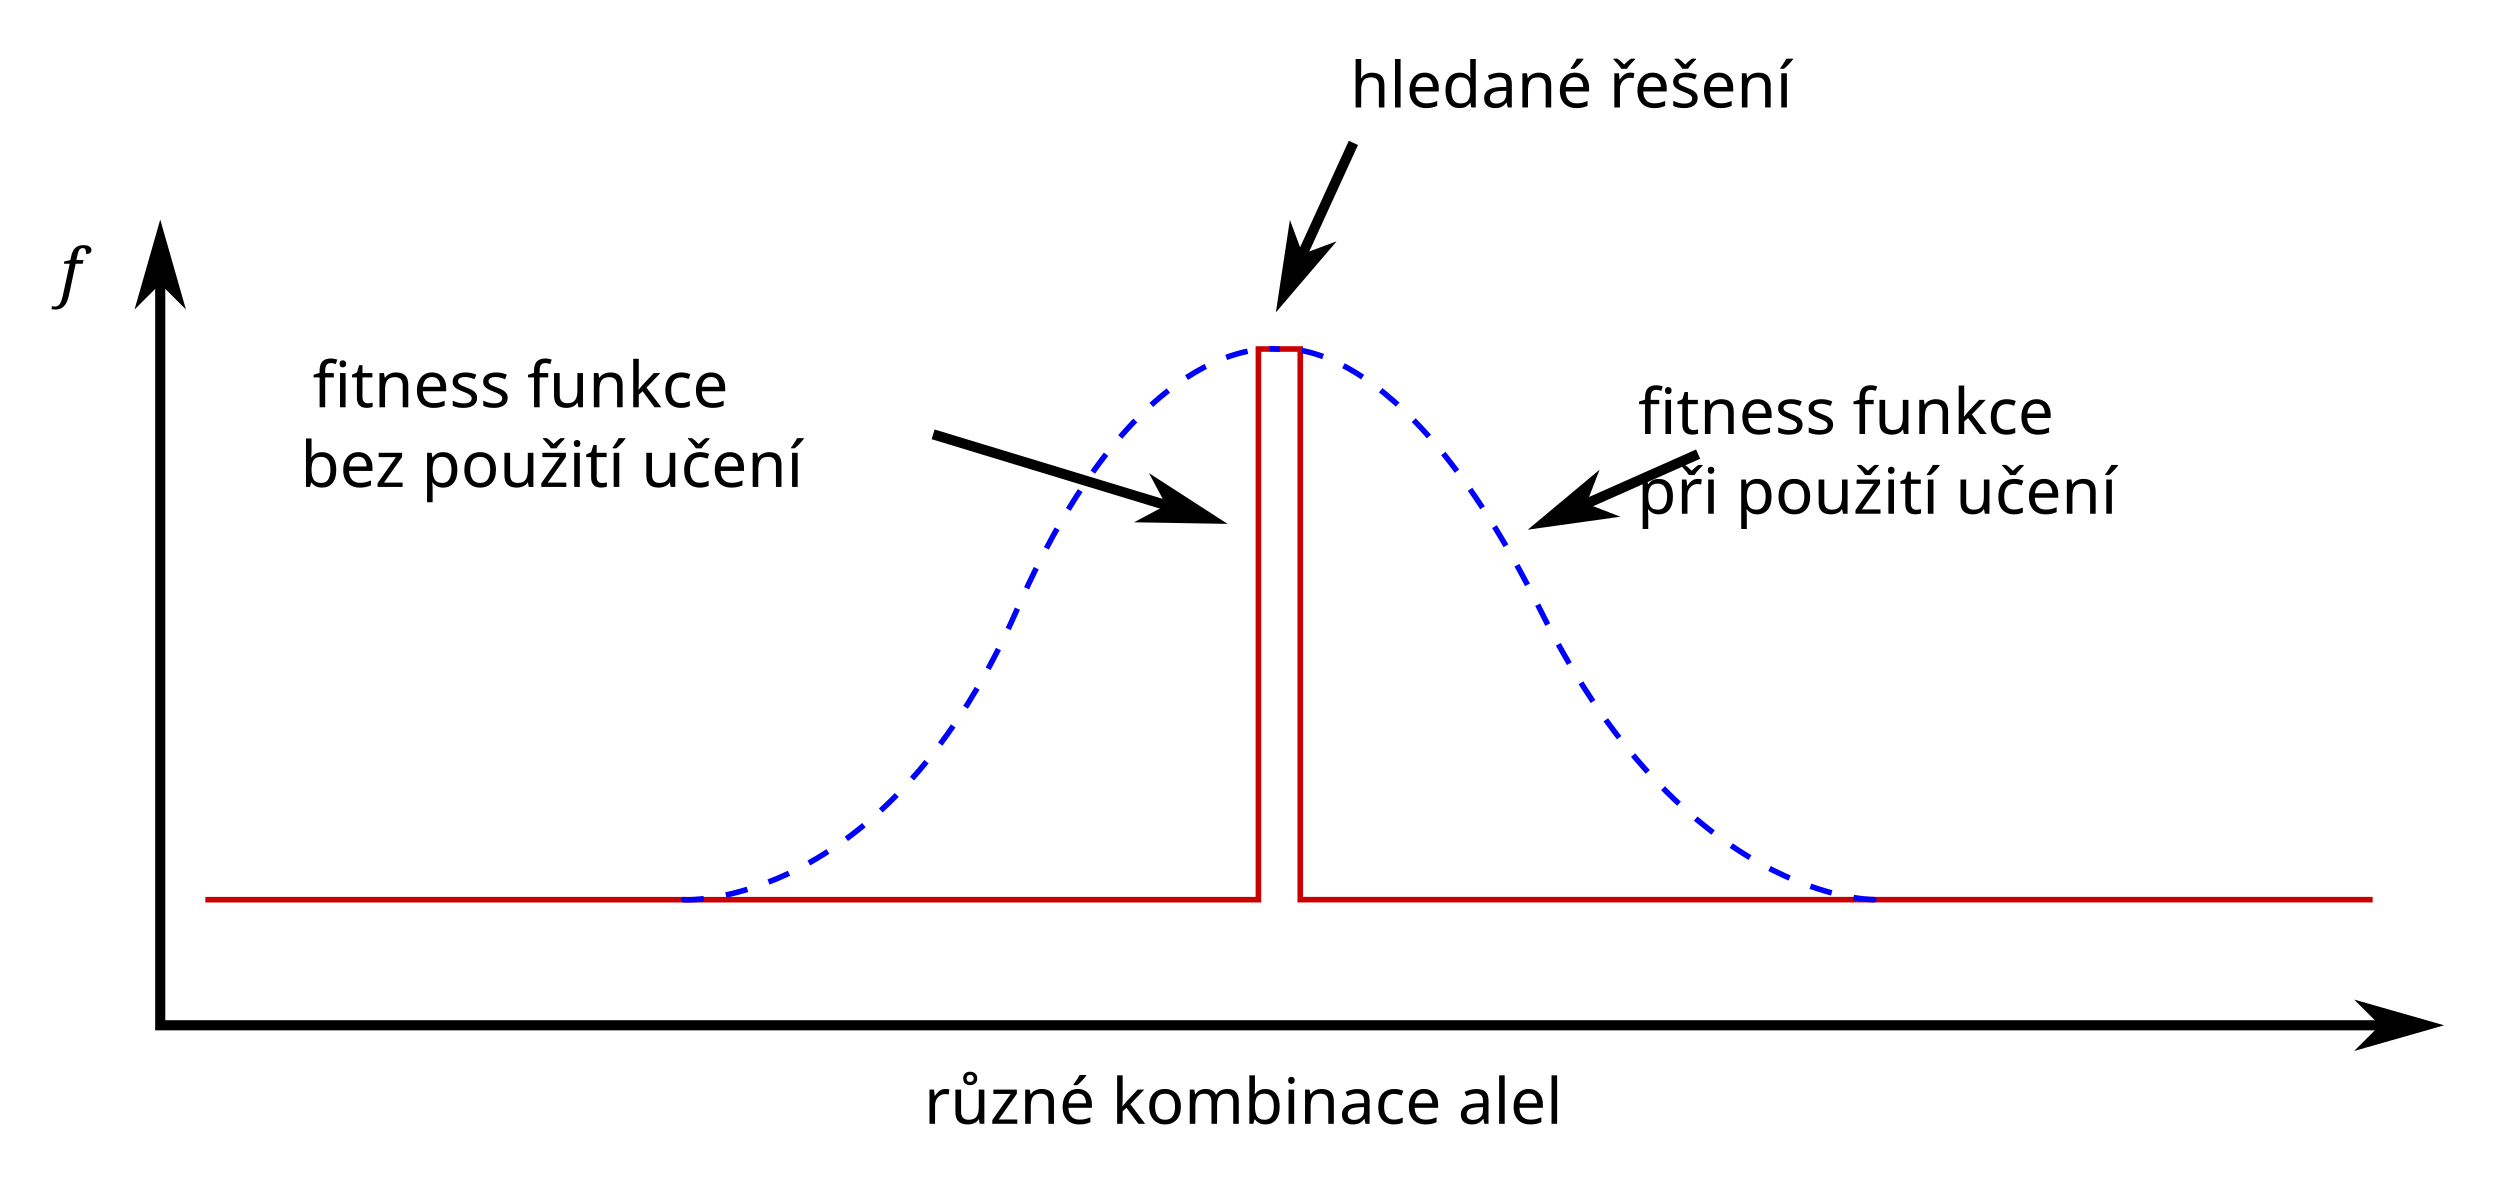
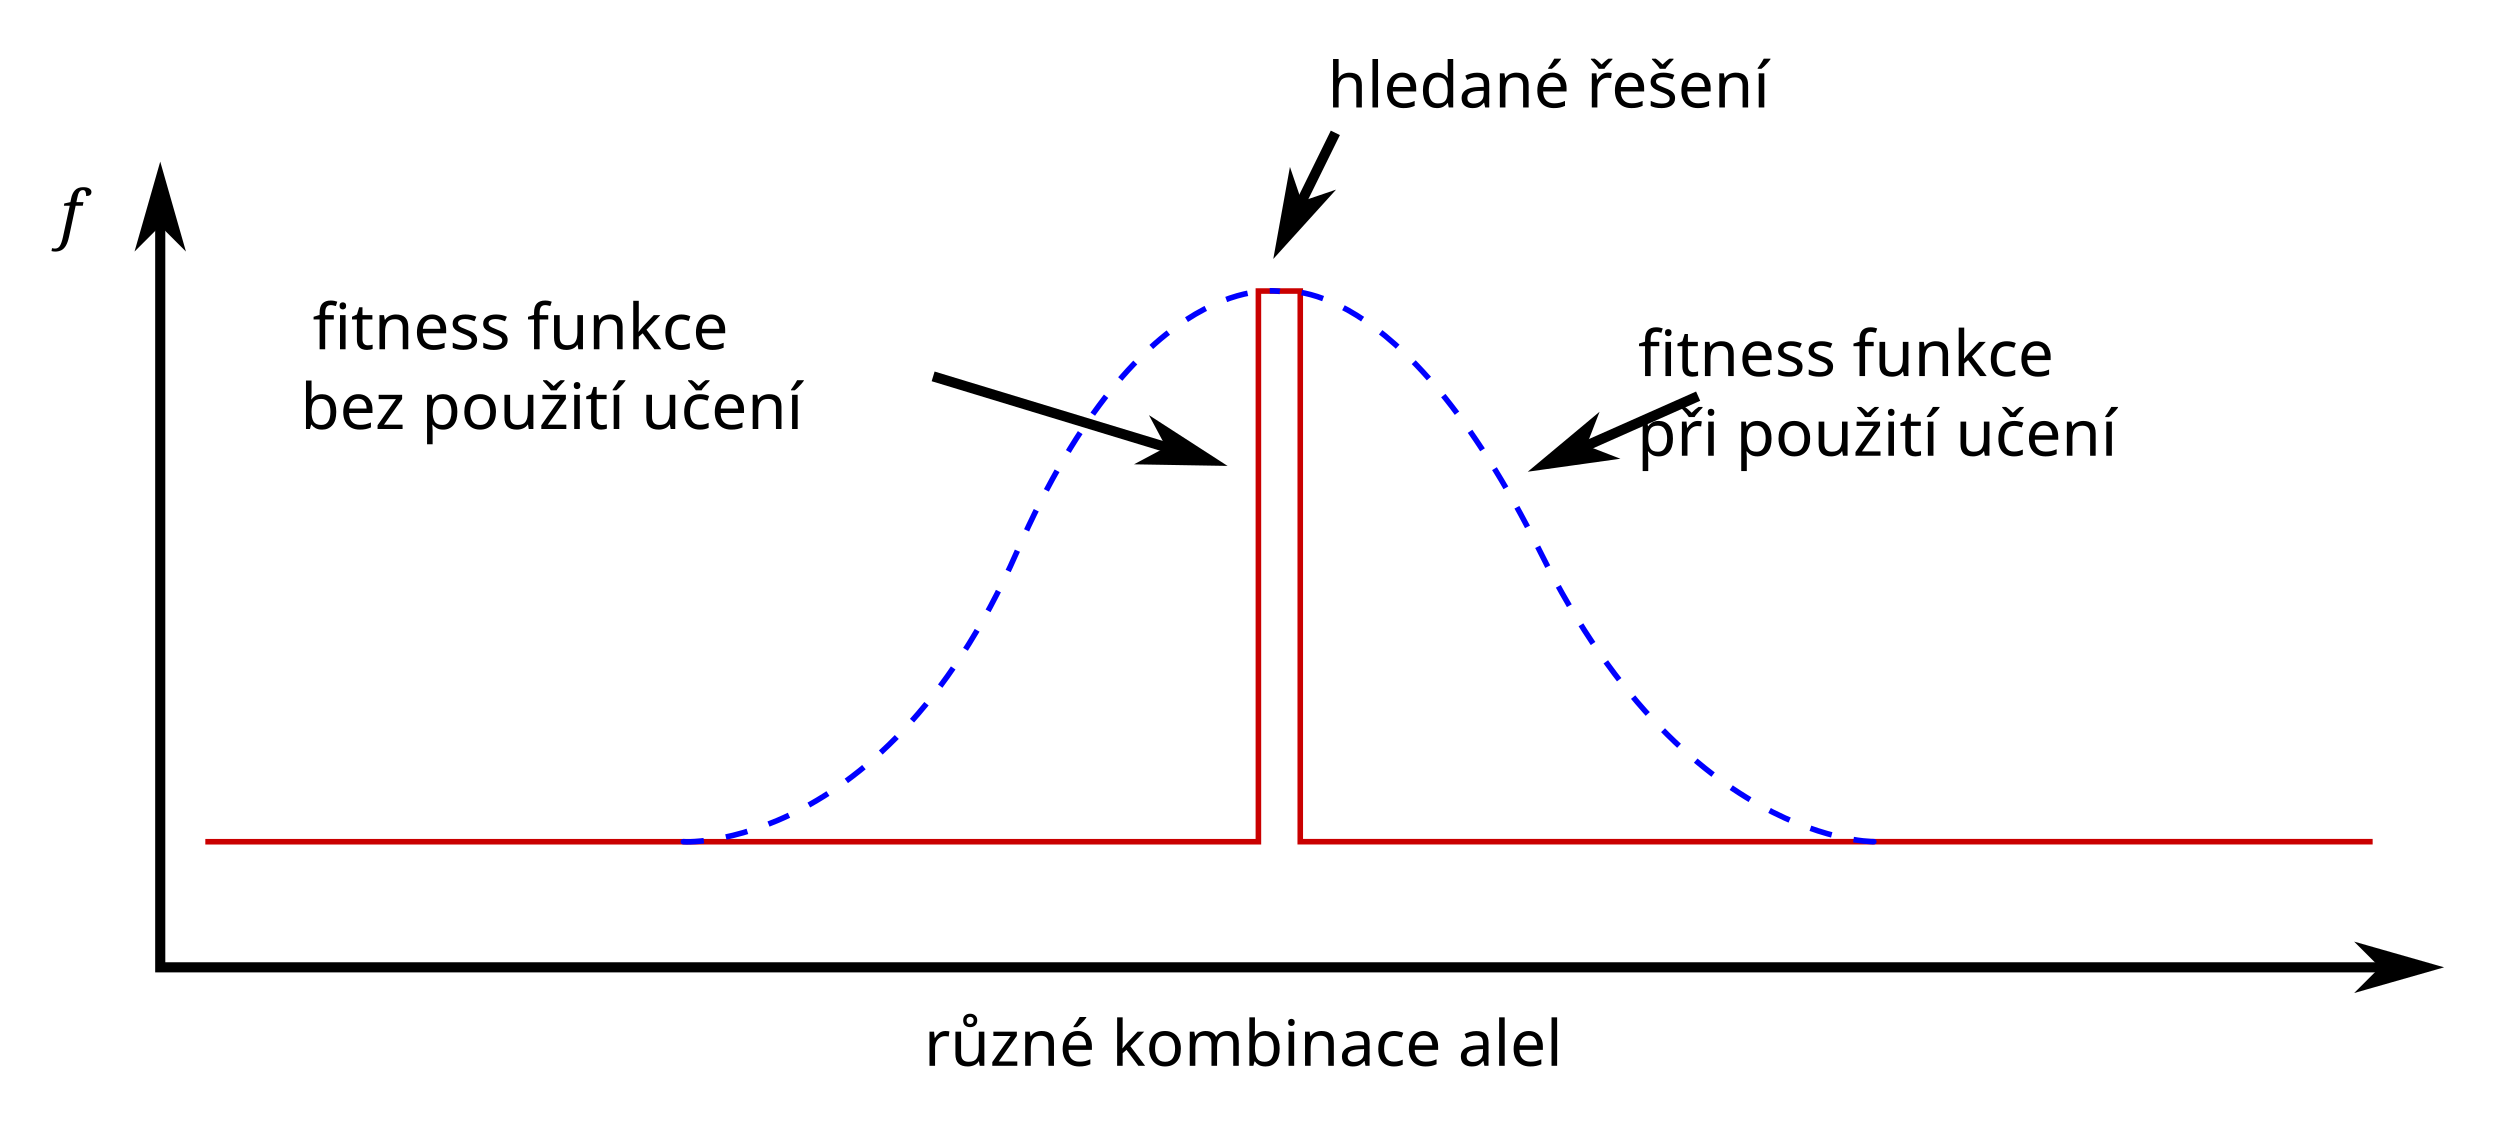
- <svg xmlns="http://www.w3.org/2000/svg" width="221.314mm" height="104.564mm" viewBox="0 0 784.182 370.502" id="svg2" version="1.1">
+ <svg xmlns="http://www.w3.org/2000/svg" width="221.313mm" height="99.432mm" viewBox="0 0 784.182 352.319" id="svg2" version="1.1">
  <defs id="defs4">
    <marker orient="auto" refY="0" refX="0" id="marker5833" style="overflow:visible">
      <path id="path5835" d="M 0,0 5,-5 -12.5,0 5,5 0,0 Z" style="fill:#000000;fill-opacity:1;fill-rule:evenodd;stroke:#000000;stroke-width:1pt;stroke-opacity:1" transform="matrix(-0.4,0,0,-0.4,-4,0)" />
    </marker>
    <marker style="overflow:visible" id="marker5222" refX="0" refY="0" orient="auto">
      <path transform="matrix(-0.4,0,0,-0.4,-4,0)" style="fill:#000000;fill-opacity:1;fill-rule:evenodd;stroke:#000000;stroke-width:1pt;stroke-opacity:1" d="M 0,0 5,-5 -12.5,0 5,5 0,0 Z" id="path5224" />
    </marker>
    <marker orient="auto" refY="0" refX="0" id="Arrow1Mstart" style="overflow:visible">
      <path id="path4159" d="M 0,0 5,-5 -12.5,0 5,5 0,0 Z" style="fill:#000000;fill-opacity:1;fill-rule:evenodd;stroke:#000000;stroke-width:1pt;stroke-opacity:1" transform="matrix(0.4,0,0,0.4,4,0)" />
    </marker>
    <marker orient="auto" refY="0" refX="0" id="Arrow1Mend" style="overflow:visible">
      <path id="path4162" d="M 0,0 5,-5 -12.5,0 5,5 0,0 Z" style="fill:#000000;fill-opacity:1;fill-rule:evenodd;stroke:#000000;stroke-width:1pt;stroke-opacity:1" transform="matrix(-0.4,0,0,-0.4,-4,0)" />
    </marker>
    <marker style="overflow:visible" id="marker5222-7" refX="0" refY="0" orient="auto">
      <path transform="matrix(-0.4,0,0,-0.4,-4,0)" style="fill:#000000;fill-opacity:1;fill-rule:evenodd;stroke:#000000;stroke-width:1pt;stroke-opacity:1" d="M 0,0 5,-5 -12.5,0 5,5 0,0 Z" id="path5224-9" />
    </marker>
  </defs>
-   <g id="layer1" transform="translate(31.06883,-401.4464)">
+   <g id="layer1" transform="translate(31.06881,-419.6291)">
    <path style="color:#000000;clip-rule:nonzero;display:inline;overflow:visible;visibility:visible;opacity:1;isolation:auto;mix-blend-mode:normal;color-interpolation:sRGB;color-interpolation-filters:linearRGB;solid-color:#000000;solid-opacity:1;fill:none;fill-opacity:1;fill-rule:evenodd;stroke:#000000;stroke-width:3.176;stroke-linecap:butt;stroke-linejoin:miter;stroke-miterlimit:4;stroke-dasharray:none;stroke-dashoffset:0;stroke-opacity:1;marker-start:url(#Arrow1Mstart);marker-end:url(#Arrow1Mend);color-rendering:auto;image-rendering:auto;shape-rendering:auto;text-rendering:auto;enable-background:accumulate" d="m 19.193,476.575 0,246.477 710.137,0" id="path4147" />
    <text xml:space="preserve" style="font-style:normal;font-weight:normal;font-size:40px;line-height:125%;font-family:sans-serif;text-align:start;letter-spacing:0px;word-spacing:0px;text-anchor:start;fill:#000000;fill-opacity:1;stroke:none;stroke-width:1px;stroke-linecap:butt;stroke-linejoin:miter;stroke-opacity:1" x="-12.122" y="493.748" id="text5196">
      <tspan id="tspan5198" x="-12.122" y="493.748" style="font-style:italic;font-variant:normal;font-weight:normal;font-stretch:normal;font-size:20px;font-family:serif;-inkscape-font-specification:'serif Italic'">f</tspan>
    </text>
    <text xml:space="preserve" style="font-style:normal;font-weight:normal;font-size:20px;line-height:125%;font-family:sans-serif;text-align:center;letter-spacing:0px;word-spacing:0px;text-anchor:middle;fill:#000000;fill-opacity:1;stroke:none;stroke-width:1px;stroke-linecap:butt;stroke-linejoin:miter;stroke-opacity:1" x="371.924" y="753.949" id="text5200">
      <tspan id="tspan5202" x="371.924" y="753.949" style="font-style:normal;font-variant:normal;font-weight:normal;font-stretch:normal;font-size:20px;font-family:sans-serif;-inkscape-font-specification:sans-serif;text-align:center;text-anchor:middle">různé kombinace alel</tspan>
    </text>
    <text xml:space="preserve" style="font-style:normal;font-weight:normal;font-size:27.5px;line-height:125%;font-family:sans-serif;text-align:start;letter-spacing:0px;word-spacing:0px;text-anchor:start;fill:#000000;fill-opacity:1;stroke:none;stroke-width:1px;stroke-linecap:butt;stroke-linejoin:miter;stroke-opacity:1" x="381.333" y="428.593" id="text5206">
      <tspan id="tspan5208" x="381.333" y="428.593" />
    </text>
-     <text xml:space="preserve" style="font-style:normal;font-weight:normal;font-size:40px;line-height:125%;font-family:sans-serif;text-align:start;letter-spacing:0px;word-spacing:0px;text-anchor:start;fill:#000000;fill-opacity:1;stroke:none;stroke-width:1px;stroke-linecap:butt;stroke-linejoin:miter;stroke-opacity:1" x="392.444" y="435.159" id="text5210">
-       <tspan id="tspan5212" x="392.444" y="435.159" style="font-size:20px">hledané řešení</tspan>
+     <text xml:space="preserve" style="font-style:normal;font-weight:normal;font-size:40px;line-height:125%;font-family:sans-serif;text-align:start;letter-spacing:0px;word-spacing:0px;text-anchor:start;fill:#000000;fill-opacity:1;stroke:none;stroke-width:1px;stroke-linecap:butt;stroke-linejoin:miter;stroke-opacity:1" x="385.373" y="453.342" id="text5210">
+       <tspan id="tspan5212" x="385.373" y="453.342" style="font-size:20px">hledané řešení</tspan>
    </text>
-     <path style="color:#000000;clip-rule:nonzero;display:inline;overflow:visible;visibility:visible;opacity:1;isolation:auto;mix-blend-mode:normal;color-interpolation:sRGB;color-interpolation-filters:linearRGB;solid-color:#000000;solid-opacity:1;fill:none;fill-opacity:1;fill-rule:evenodd;stroke:#000000;stroke-width:3.176;stroke-linecap:butt;stroke-linejoin:miter;stroke-miterlimit:4;stroke-dasharray:none;stroke-dashoffset:0;stroke-opacity:1;marker-end:url(#marker5222);color-rendering:auto;image-rendering:auto;shape-rendering:auto;text-rendering:auto;enable-background:accumulate" d="m 393.454,446.271 -21.718,47.477" id="path5214" />
+     <path style="color:#000000;clip-rule:nonzero;display:inline;overflow:visible;visibility:visible;opacity:1;isolation:auto;mix-blend-mode:normal;color-interpolation:sRGB;color-interpolation-filters:linearRGB;solid-color:#000000;solid-opacity:1;fill:none;fill-opacity:1;fill-rule:evenodd;stroke:#000000;stroke-width:3.176;stroke-linecap:butt;stroke-linejoin:miter;stroke-miterlimit:4;stroke-dasharray:none;stroke-dashoffset:0;stroke-opacity:1;marker-end:url(#marker5222);color-rendering:auto;image-rendering:auto;shape-rendering:auto;text-rendering:auto;enable-background:accumulate" d="M 387.795,461.301 371.086,495.253" id="path5214" />
    <text xml:space="preserve" style="font-style:normal;font-weight:normal;font-size:40px;line-height:125%;font-family:sans-serif;text-align:start;letter-spacing:0px;word-spacing:0px;text-anchor:start;fill:#000000;fill-opacity:1;stroke:none;stroke-width:1px;stroke-linecap:butt;stroke-linejoin:miter;stroke-opacity:1" x="583.781" y="537.587" id="text5210-2">
      <tspan x="586.965" y="537.587" style="font-size:20px;text-align:center;text-anchor:middle" id="tspan5439">fitness funkce </tspan>
      <tspan x="583.781" y="562.587" style="font-size:20px;text-align:center;text-anchor:middle" id="tspan5443">při použití učení</tspan>
    </text>
    <path style="color:#000000;clip-rule:nonzero;display:inline;overflow:visible;visibility:visible;opacity:1;isolation:auto;mix-blend-mode:normal;color-interpolation:sRGB;color-interpolation-filters:linearRGB;solid-color:#000000;solid-opacity:1;fill:none;fill-opacity:1;fill-rule:evenodd;stroke:#ca0000;stroke-width:1.75;stroke-linecap:butt;stroke-linejoin:miter;stroke-miterlimit:4;stroke-dasharray:none;stroke-dashoffset:0;stroke-opacity:1;color-rendering:auto;image-rendering:auto;shape-rendering:auto;text-rendering:auto;enable-background:accumulate" d="m 33.335,683.657 330.32,0 0,-172.736 13.132,0 0,172.725 336.381,0" id="path5204" />
    <g id="g5417" transform="translate(0,1.010153)" style="stroke-width:1.75;stroke-miterlimit:4;stroke-dasharray:none">
      <g id="g5915" style="stroke-width:1.75;stroke-miterlimit:4;stroke-dasharray:none">
        <path id="path5394" style="color:#000000;clip-rule:nonzero;display:inline;overflow:visible;visibility:visible;opacity:1;isolation:auto;mix-blend-mode:normal;color-interpolation:sRGB;color-interpolation-filters:linearRGB;solid-color:#000000;solid-opacity:1;fill:none;fill-opacity:1;fill-rule:evenodd;stroke:#0000ff;stroke-width:1.75;stroke-linecap:butt;stroke-linejoin:miter;stroke-miterlimit:4;stroke-dasharray:7, 7;stroke-dashoffset:0;stroke-opacity:1;color-rendering:auto;image-rendering:auto;shape-rendering:auto;text-rendering:auto;enable-background:accumulate" d="m 183.848,682.646 c -7.45,-0.379 60.721,8.032 104.046,-90.914 39.385,-89.949 82.475,-81.705 82.475,-81.705 m 185.748,172.619 c 7.45,-0.379 -56.019,5.837 -104.046,-90.914 -44.207,-89.056 -82.118,-81.705 -82.118,-81.705" />
      </g>
    </g>
    <path style="color:#000000;clip-rule:nonzero;display:inline;overflow:visible;visibility:visible;opacity:1;isolation:auto;mix-blend-mode:normal;color-interpolation:sRGB;color-interpolation-filters:linearRGB;solid-color:#000000;solid-opacity:1;fill:none;fill-opacity:1;fill-rule:evenodd;stroke:#000000;stroke-width:3.176;stroke-linecap:butt;stroke-linejoin:miter;stroke-miterlimit:4;stroke-dasharray:none;stroke-dashoffset:0;stroke-opacity:1;marker-end:url(#marker5222-7);color-rendering:auto;image-rendering:auto;shape-rendering:auto;text-rendering:auto;enable-background:accumulate" d="m 501.59,543.889 -47.725,21.168" id="path5214-1" />
    <text xml:space="preserve" style="font-style:normal;font-weight:normal;font-size:40px;line-height:125%;font-family:sans-serif;text-align:start;letter-spacing:0px;word-spacing:0px;text-anchor:start;fill:#000000;fill-opacity:1;stroke:none;stroke-width:1px;stroke-linecap:butt;stroke-linejoin:miter;stroke-opacity:1" x="168.024" y="529.192" id="text5210-2-9">
      <tspan x="171.207" y="529.192" style="font-size:20px;text-align:center;text-anchor:middle" id="tspan5439-9">fitness funkce </tspan>
      <tspan x="168.024" y="554.192" style="font-size:20px;text-align:center;text-anchor:middle" id="tspan5443-2">bez použití učení</tspan>
    </text>
    <path style="color:#000000;clip-rule:nonzero;display:inline;overflow:visible;visibility:visible;opacity:1;isolation:auto;mix-blend-mode:normal;color-interpolation:sRGB;color-interpolation-filters:linearRGB;solid-color:#000000;solid-opacity:1;fill:none;fill-opacity:1;fill-rule:evenodd;stroke:#000000;stroke-width:3.176;stroke-linecap:butt;stroke-linejoin:miter;stroke-miterlimit:4;stroke-dasharray:none;stroke-dashoffset:0;stroke-opacity:1;marker-end:url(#marker5833);color-rendering:auto;image-rendering:auto;shape-rendering:auto;text-rendering:auto;enable-background:accumulate" d="m 261.63,537.689 86.368,26.264" id="path5825" />
  </g>
</svg>
